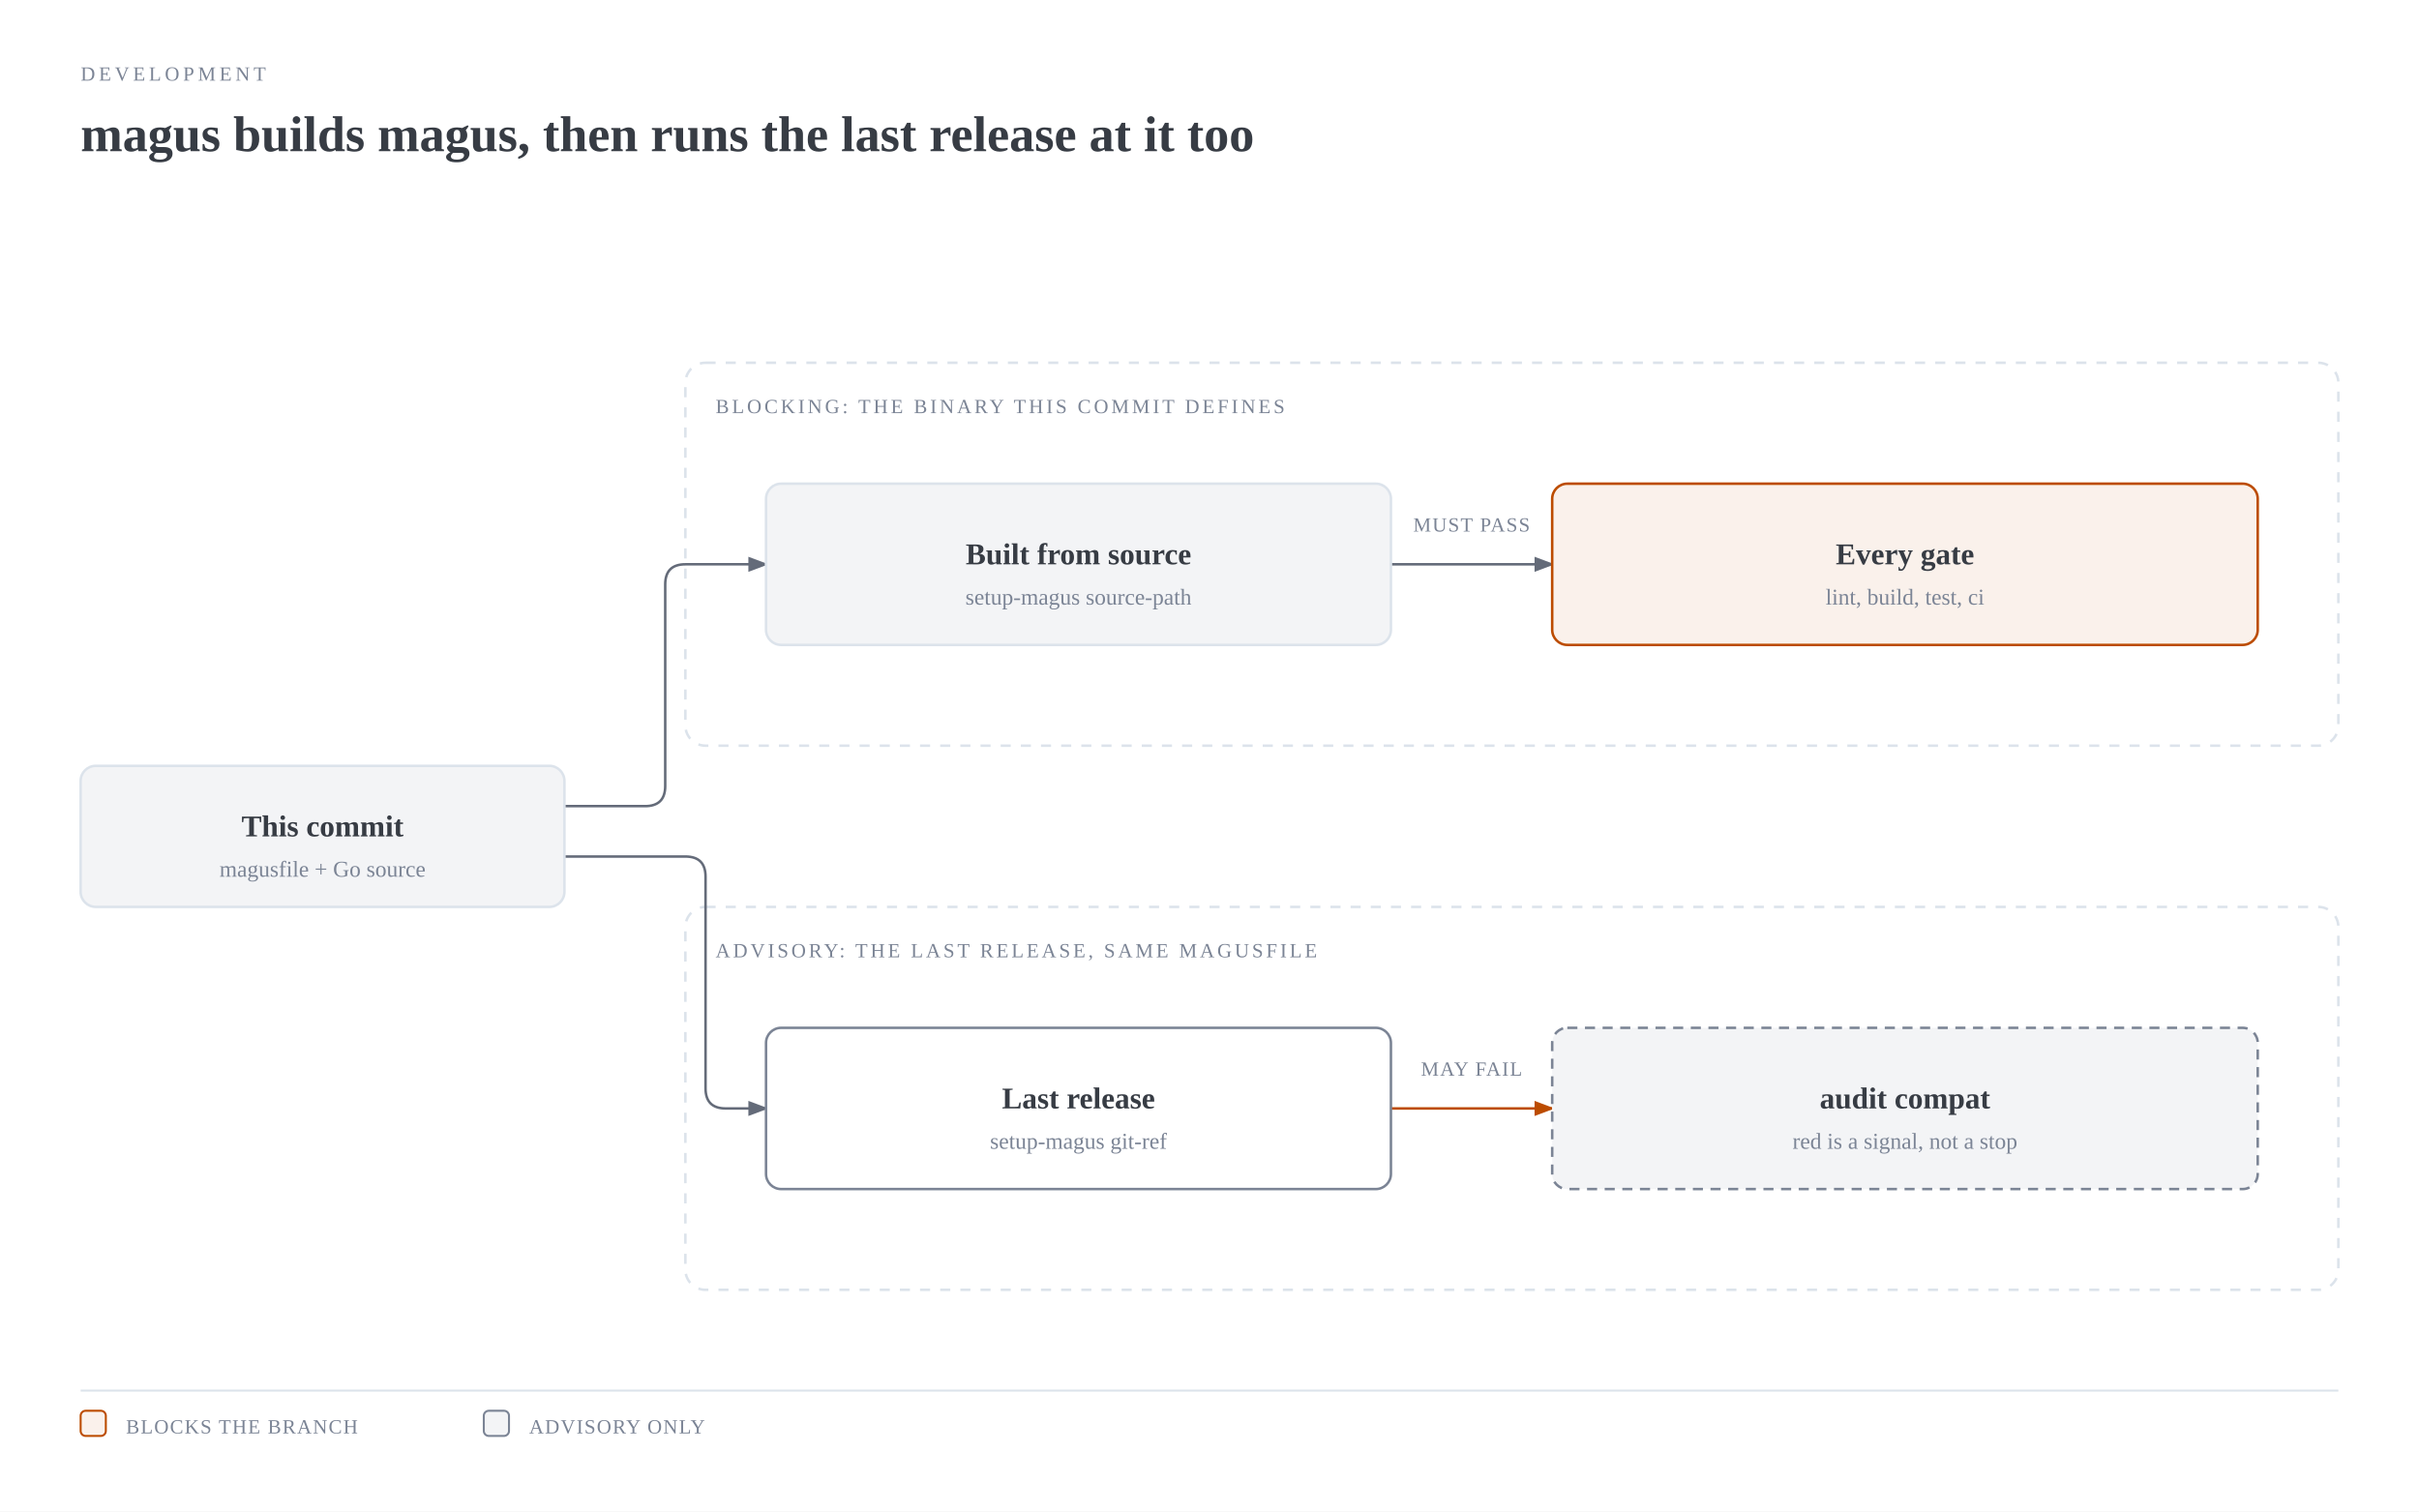
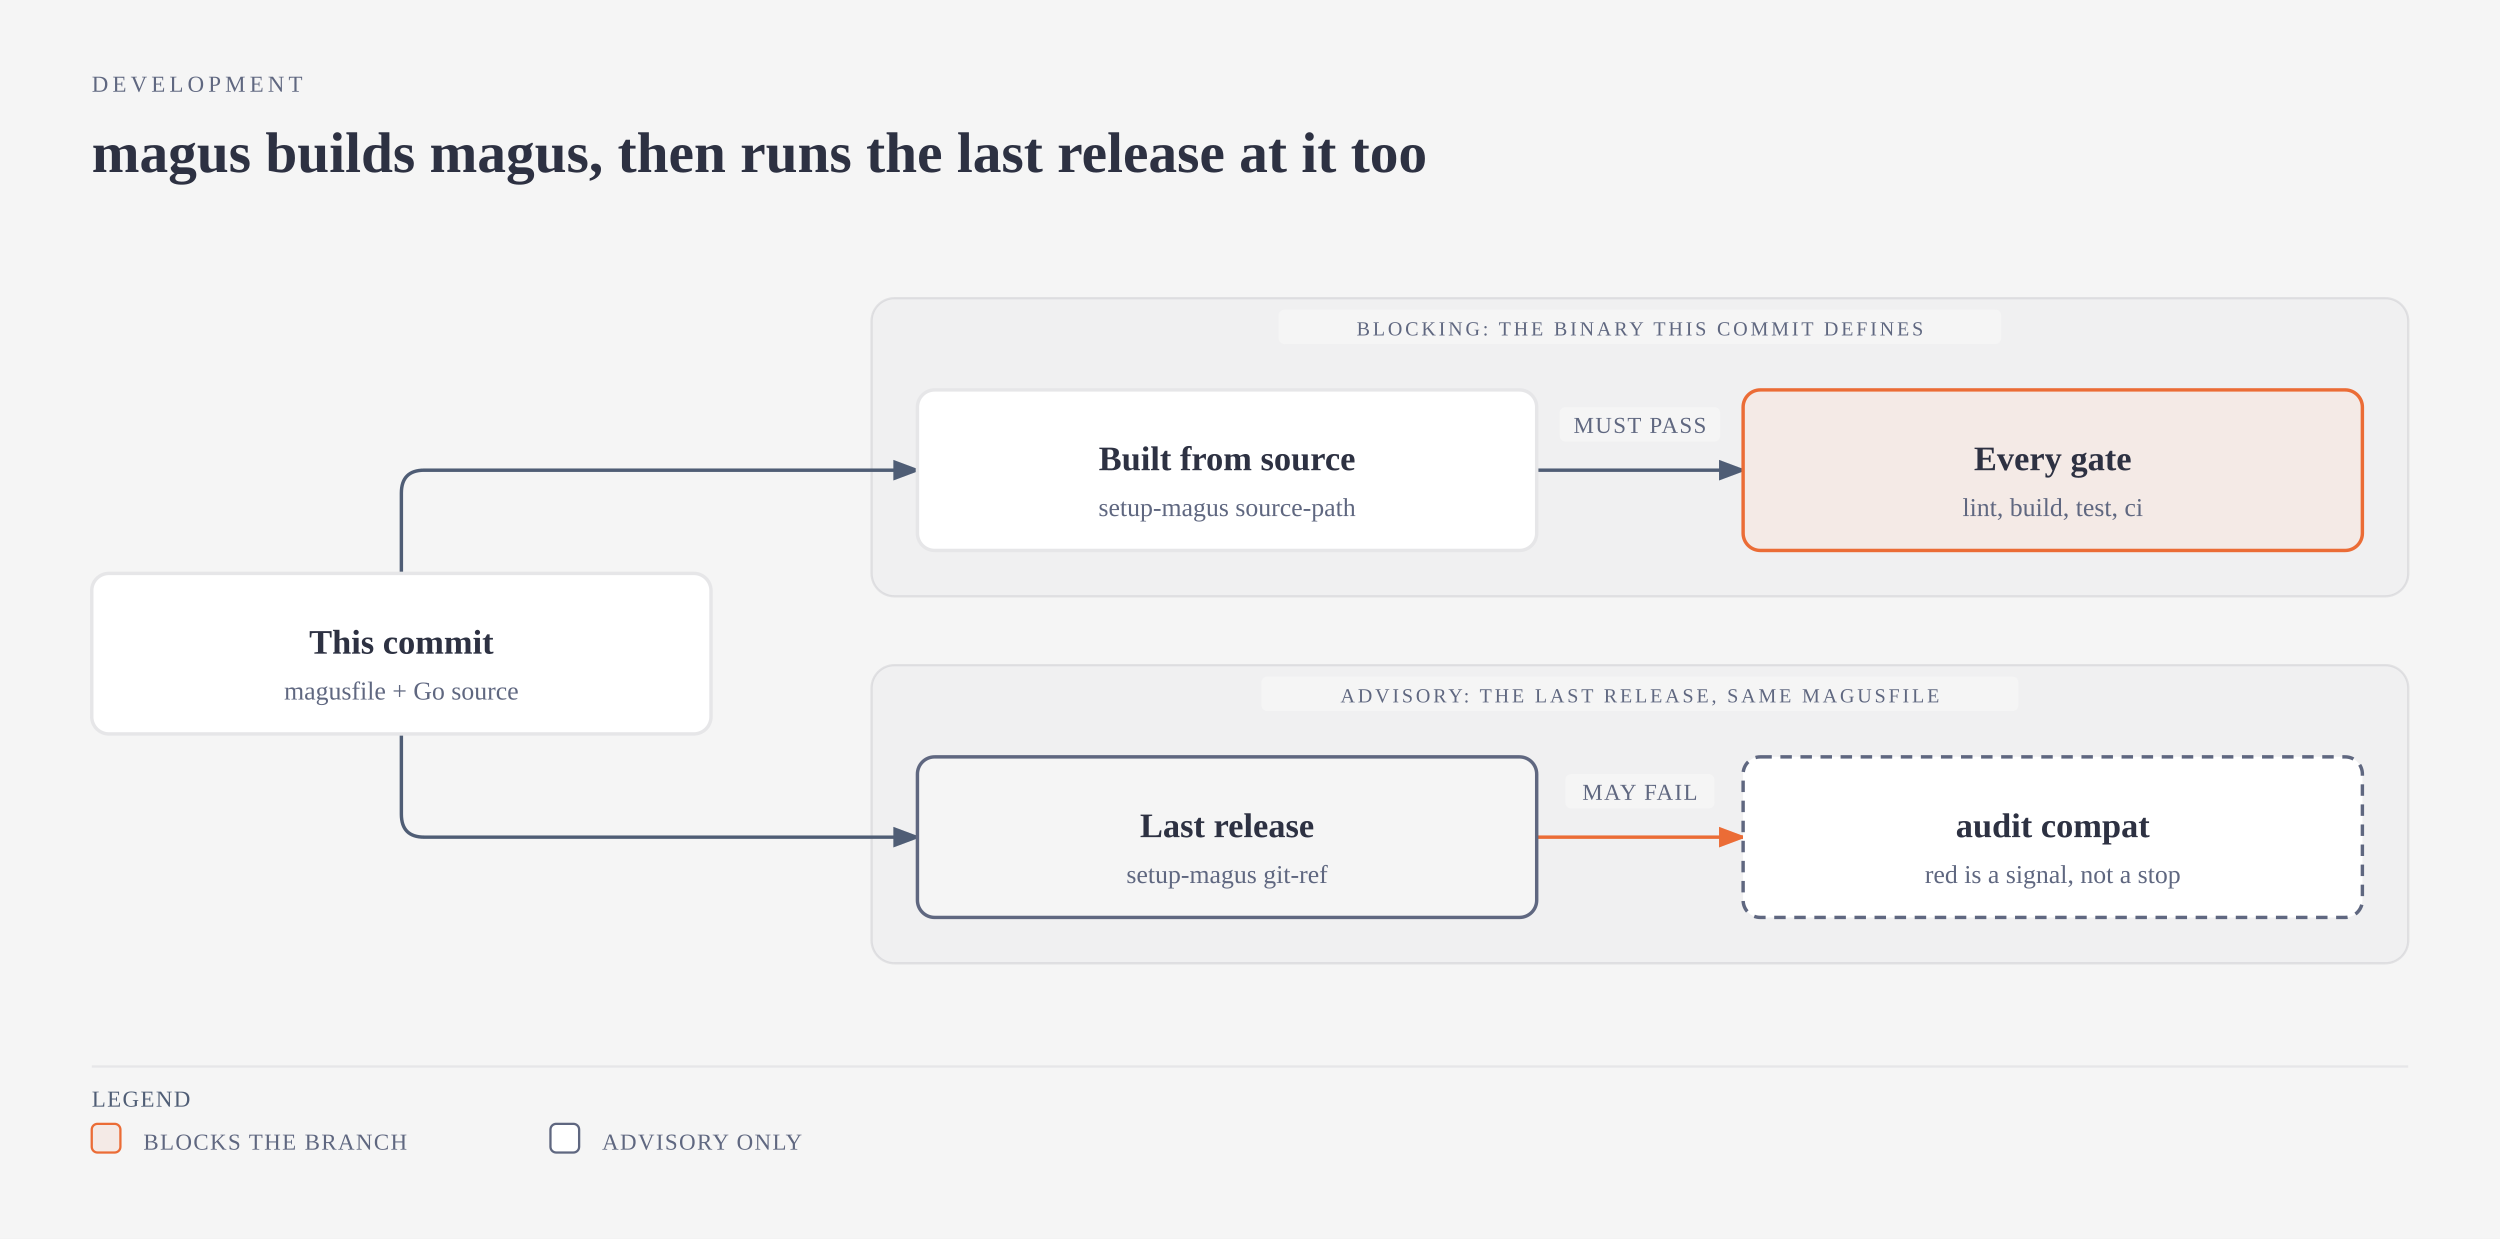
- <svg xmlns="http://www.w3.org/2000/svg" viewBox="0 0 960 600" width="960" height="600" role="img" aria-labelledby="dogfood-title dogfood-desc" class="magus-diagram">
+ <svg xmlns="http://www.w3.org/2000/svg" viewBox="0 0 872 432" width="872" height="432" role="img" aria-labelledby="dogfood-title dogfood-desc" class="magus-diagram">
  <defs>
    <marker id="dogfood-arrow-default" markerWidth="8" markerHeight="6" refX="7" refY="3" orient="auto">
-       <polygon points="0 0, 8 3, 0 6" fill="#646b79" />
+       <polygon points="0 0, 8 3, 0 6" fill="#4f5d75" />
    </marker>
    <marker id="dogfood-arrow-accent" markerWidth="8" markerHeight="6" refX="7" refY="3" orient="auto">
-       <polygon points="0 0, 8 3, 0 6" fill="#bc4c00" />
+       <polygon points="0 0, 8 3, 0 6" fill="#eb6c36" />
    </marker>
    <marker id="dogfood-arrow-link" markerWidth="8" markerHeight="6" refX="7" refY="3" orient="auto">
      <polygon points="0 0, 8 3, 0 6" fill="#2e5aa8" />
    </marker>
  </defs>
-   <rect width="100%" height="100%" fill="#ffffff" />
-   <text x="32" y="32" fill="#7b8495" font-size="8" font-family="var(--pico-font-family-monospace, monospace)" style="font-variant-ligatures:none" letter-spacing="0.18em">DEVELOPMENT</text>
-   <text x="32" y="60" fill="#373c44" font-size="20" font-weight="600" font-family="var(--pico-font-family, sans-serif)">magus builds magus, then runs the last release at it too</text>
+   <rect width="100%" height="100%" fill="#f5f5f5" />
+   <text x="32" y="32" fill="#5f6780" font-size="8" font-family="var(--pico-font-family-monospace, monospace)" style="font-variant-ligatures:none" letter-spacing="0.18em">DEVELOPMENT</text>
+   <text x="32" y="60" fill="#2d3142" font-size="20" font-weight="600" font-family="var(--pico-font-family, sans-serif)">magus builds magus, then runs the last release at it too</text>
  <g transform="translate(0,40)">
-     <rect x="272" y="104" width="656" height="152" rx="8" fill="none" stroke="#dce3eb" stroke-width="1" stroke-dasharray="4,4" />
-     <text x="284" y="124" fill="#7b8495" font-size="8" font-family="var(--pico-font-family-monospace, monospace)" style="font-variant-ligatures:none" letter-spacing="0.14em">BLOCKING: THE BINARY THIS COMMIT DEFINES</text>
-     <rect x="272" y="320" width="656" height="152" rx="8" fill="none" stroke="#dce3eb" stroke-width="1" stroke-dasharray="4,4" />
-     <text x="284" y="340" fill="#7b8495" font-size="8" font-family="var(--pico-font-family-monospace, monospace)" style="font-variant-ligatures:none" letter-spacing="0.14em">ADVISORY: THE LAST RELEASE, SAME MAGUSFILE</text>
-     <path d="M 224 280 L 256 280 Q 264 280 264 272 L 264 192 Q 264 184 272 184 L 304 184" fill="none" stroke="#646b79" stroke-width="1" marker-end="url(#dogfood-arrow-default)" />
-     <path d="M 224 300 L 272 300 Q 280 300 280 308 L 280 392 Q 280 400 288 400 L 304 400" fill="none" stroke="#646b79" stroke-width="1" marker-end="url(#dogfood-arrow-default)" />
-     <path d="M 552 184 L 616 184" fill="none" stroke="#646b79" stroke-width="1" marker-end="url(#dogfood-arrow-default)" />
-     <path d="M 552 400 L 616 400" fill="none" stroke="#bc4c00" stroke-width="1" marker-end="url(#dogfood-arrow-accent)" />
-     <rect x="556" y="162" width="56" height="12" rx="2" fill="#ffffff" />
-     <text x="584" y="171" fill="#7b8495" font-size="8" font-family="var(--pico-font-family-monospace, monospace)" style="font-variant-ligatures:none" text-anchor="middle" letter-spacing="0.06em">MUST PASS</text>
-     <rect x="558" y="378" width="52" height="12" rx="2" fill="#ffffff" />
-     <text x="584" y="387" fill="#7b8495" font-size="8" font-family="var(--pico-font-family-monospace, monospace)" style="font-variant-ligatures:none" text-anchor="middle" letter-spacing="0.06em">MAY FAIL</text>
-     <rect x="32" y="264" width="192" height="56" rx="6" fill="#ffffff" />
-     <rect x="32" y="264" width="192" height="56" rx="6" fill="#f3f4f6" stroke="#dce3eb" stroke-width="1" />
-     <text x="128" y="292" fill="#373c44" font-size="12" font-weight="600" font-family="var(--pico-font-family, sans-serif)" text-anchor="middle">This commit</text>
-     <text x="128" y="308" fill="#7b8495" font-size="9" font-family="var(--pico-font-family-monospace, monospace)" style="font-variant-ligatures:none" text-anchor="middle">magusfile + Go source</text>
-     <rect x="304" y="152" width="248" height="64" rx="6" fill="#ffffff" />
-     <rect x="304" y="152" width="248" height="64" rx="6" fill="#f3f4f6" stroke="#dce3eb" stroke-width="1" />
-     <text x="428" y="184" fill="#373c44" font-size="12" font-weight="600" font-family="var(--pico-font-family, sans-serif)" text-anchor="middle">Built from source</text>
-     <text x="428" y="200" fill="#7b8495" font-size="9" font-family="var(--pico-font-family-monospace, monospace)" style="font-variant-ligatures:none" text-anchor="middle">setup-magus source-path</text>
-     <rect x="616" y="152" width="280" height="64" rx="6" fill="#ffffff" />
-     <rect x="616" y="152" width="280" height="64" rx="6" fill="rgba(188,76,0,0.08)" stroke="#bc4c00" stroke-width="1" />
-     <text x="756" y="184" fill="#373c44" font-size="12" font-weight="600" font-family="var(--pico-font-family, sans-serif)" text-anchor="middle">Every gate</text>
-     <text x="756" y="200" fill="#7b8495" font-size="9" font-family="var(--pico-font-family-monospace, monospace)" style="font-variant-ligatures:none" text-anchor="middle">lint, build, test, ci</text>
-     <rect x="304" y="368" width="248" height="64" rx="6" fill="#ffffff" />
-     <rect x="304" y="368" width="248" height="64" rx="6" fill="#ffffff" stroke="#7b8495" stroke-width="1" />
-     <text x="428" y="400" fill="#373c44" font-size="12" font-weight="600" font-family="var(--pico-font-family, sans-serif)" text-anchor="middle">Last release</text>
-     <text x="428" y="416" fill="#7b8495" font-size="9" font-family="var(--pico-font-family-monospace, monospace)" style="font-variant-ligatures:none" text-anchor="middle">setup-magus git-ref</text>
-     <rect x="616" y="368" width="280" height="64" rx="6" fill="#ffffff" />
-     <rect x="616" y="368" width="280" height="64" rx="6" fill="#f3f4f6" stroke="#7b8495" stroke-width="1" stroke-dasharray="4,3" />
-     <text x="756" y="400" fill="#373c44" font-size="12" font-weight="600" font-family="var(--pico-font-family, sans-serif)" text-anchor="middle">audit compat</text>
-     <text x="756" y="416" fill="#7b8495" font-size="9" font-family="var(--pico-font-family-monospace, monospace)" style="font-variant-ligatures:none" text-anchor="middle">red is a signal, not a stop</text>
-     <line x1="32" y1="512" x2="928" y2="512" stroke="#dce3eb" stroke-width="0.8" />
-     <rect x="32" y="520" width="10" height="10" rx="2" fill="rgba(188,76,0,0.08)" stroke="#bc4c00" stroke-width="0.8" />
-     <text x="50" y="529" fill="#7b8495" font-size="8" font-family="var(--pico-font-family-monospace, monospace)" style="font-variant-ligatures:none" letter-spacing="0.06em">BLOCKS THE BRANCH</text>
-     <rect x="192" y="520" width="10" height="10" rx="2" fill="#f3f4f6" stroke="#7b8495" stroke-width="0.8" />
-     <text x="210" y="529" fill="#7b8495" font-size="8" font-family="var(--pico-font-family-monospace, monospace)" style="font-variant-ligatures:none" letter-spacing="0.06em">ADVISORY ONLY</text>
+     <rect x="304" y="64" width="536" height="104" rx="8" fill="#2d3142" fill-opacity="0.02" stroke="#2d3142" stroke-opacity="0.1" stroke-width="0.8" />
+     <rect x="446" y="68" width="252" height="12" rx="2" fill="#f5f5f5" />
+     <text x="572" y="77" fill="#5f6780" font-size="7" font-family="var(--pico-font-family-monospace, monospace)" style="font-variant-ligatures:none" text-anchor="middle" letter-spacing="0.14em">BLOCKING: THE BINARY THIS COMMIT DEFINES</text>
+     <rect x="304" y="192" width="536" height="104" rx="8" fill="#2d3142" fill-opacity="0.02" stroke="#2d3142" stroke-opacity="0.1" stroke-width="0.8" />
+     <rect x="440" y="196" width="264" height="12" rx="2" fill="#f5f5f5" />
+     <text x="572" y="205" fill="#5f6780" font-size="7" font-family="var(--pico-font-family-monospace, monospace)" style="font-variant-ligatures:none" text-anchor="middle" letter-spacing="0.14em">ADVISORY: THE LAST RELEASE, SAME MAGUSFILE</text>
+     <path data-edge="external:This commit-&gt;external:Built from source" id="dogfood-edge-external_3aThis_20commit-external_3aBuilt_20from_20source" d="M 140 160 L 140 132 Q 140 124 148 124 L 320 124" fill="none" stroke="#4f5d75" stroke-width="1.2" marker-end="url(#dogfood-arrow-default)" />
+     <path data-edge="external:This commit-&gt;external:Last release" id="dogfood-edge-external_3aThis_20commit-external_3aLast_20release" d="M 140 216 L 140 244 Q 140 252 148 252 L 320 252" fill="none" stroke="#4f5d75" stroke-width="1.2" marker-end="url(#dogfood-arrow-default)" />
+     <path data-edge="external:Built from source-&gt;external:Every gate" id="dogfood-edge-external_3aBuilt_20from_20source-external_3aEvery_20gate" d="M 536 124 L 608 124" fill="none" stroke="#4f5d75" stroke-width="1.2" marker-end="url(#dogfood-arrow-default)" />
+     <path data-edge="external:Last release-&gt;external:audit compat" id="dogfood-edge-external_3aLast_20release-external_3aaudit_20compat" d="M 536 252 L 608 252" fill="none" stroke="#eb6c36" stroke-width="1.2" marker-end="url(#dogfood-arrow-accent)" />
+     <rect x="544" y="102" width="56" height="12" rx="2" fill="#f5f5f5" />
+     <text x="572" y="111" fill="#5f6780" font-size="8" font-family="var(--pico-font-family-monospace, monospace)" style="font-variant-ligatures:none" text-anchor="middle" letter-spacing="0.06em">MUST PASS</text>
+     <rect x="546" y="230" width="52" height="12" rx="2" fill="#f5f5f5" />
+     <text x="572" y="239" fill="#5f6780" font-size="8" font-family="var(--pico-font-family-monospace, monospace)" style="font-variant-ligatures:none" text-anchor="middle" letter-spacing="0.06em">MAY FAIL</text>
+     <g data-node="external:This commit">
+       <rect x="32" y="160" width="216" height="56" rx="6" fill="#f5f5f5" />
+       <rect x="32" y="160" width="216" height="56" rx="6" fill="#ffffff" stroke="#e6e6e8" stroke-width="1.2" />
+       <text x="140" y="188" fill="#2d3142" font-size="12" font-weight="600" font-family="var(--pico-font-family, sans-serif)" text-anchor="middle">This commit</text>
+       <text x="140" y="204" fill="#5f6780" font-size="9" font-family="var(--pico-font-family-monospace, monospace)" style="font-variant-ligatures:none" text-anchor="middle">magusfile + Go source</text>
+     </g>
+     <g data-node="external:Built from source">
+       <rect x="320" y="96" width="216" height="56" rx="6" fill="#f5f5f5" />
+       <rect x="320" y="96" width="216" height="56" rx="6" fill="#ffffff" stroke="#e6e6e8" stroke-width="1.2" />
+       <text x="428" y="124" fill="#2d3142" font-size="12" font-weight="600" font-family="var(--pico-font-family, sans-serif)" text-anchor="middle">Built from source</text>
+       <text x="428" y="140" fill="#5f6780" font-size="9" font-family="var(--pico-font-family-monospace, monospace)" style="font-variant-ligatures:none" text-anchor="middle">setup-magus source-path</text>
+     </g>
+     <g data-node="external:Last release">
+       <rect x="320" y="224" width="216" height="56" rx="6" fill="#f5f5f5" />
+       <rect x="320" y="224" width="216" height="56" rx="6" fill="#f5f5f5" stroke="#5f6780" stroke-width="1.2" />
+       <text x="428" y="252" fill="#2d3142" font-size="12" font-weight="600" font-family="var(--pico-font-family, sans-serif)" text-anchor="middle">Last release</text>
+       <text x="428" y="268" fill="#5f6780" font-size="9" font-family="var(--pico-font-family-monospace, monospace)" style="font-variant-ligatures:none" text-anchor="middle">setup-magus git-ref</text>
+     </g>
+     <g data-node="external:Every gate">
+       <rect x="608" y="96" width="216" height="56" rx="6" fill="#f5f5f5" />
+       <rect x="608" y="96" width="216" height="56" rx="6" fill="#f4eae6" stroke="#eb6c36" stroke-width="1.2" />
+       <text x="716" y="124" fill="#2d3142" font-size="12" font-weight="600" font-family="var(--pico-font-family, sans-serif)" text-anchor="middle">Every gate</text>
+       <text x="716" y="140" fill="#5f6780" font-size="9" font-family="var(--pico-font-family-monospace, monospace)" style="font-variant-ligatures:none" text-anchor="middle">lint, build, test, ci</text>
+     </g>
+     <g data-node="external:audit compat">
+       <rect x="608" y="224" width="216" height="56" rx="6" fill="#f5f5f5" />
+       <rect x="608" y="224" width="216" height="56" rx="6" fill="#ffffff" stroke="#5f6780" stroke-width="1.2" stroke-dasharray="4,3" />
+       <text x="716" y="252" fill="#2d3142" font-size="12" font-weight="600" font-family="var(--pico-font-family, sans-serif)" text-anchor="middle">audit compat</text>
+       <text x="716" y="268" fill="#5f6780" font-size="9" font-family="var(--pico-font-family-monospace, monospace)" style="font-variant-ligatures:none" text-anchor="middle">red is a signal, not a stop</text>
+     </g>
+     <line x1="32" y1="332" x2="840" y2="332" stroke="#e6e6e8" stroke-width="0.8" />
+     <text x="32" y="346" fill="#4f5d75" font-size="8" font-family="var(--pico-font-family-monospace, monospace)" style="font-variant-ligatures:none" letter-spacing="0.06em">LEGEND</text>
+     <rect x="32" y="352" width="10" height="10" rx="2" fill="#f4eae6" stroke="#eb6c36" stroke-width="0.8" />
+     <text x="50" y="361" fill="#5f6780" font-size="8" font-family="var(--pico-font-family-monospace, monospace)" style="font-variant-ligatures:none" letter-spacing="0.06em">BLOCKS THE BRANCH</text>
+     <rect x="192" y="352" width="10" height="10" rx="2" fill="#ffffff" stroke="#5f6780" stroke-width="0.8" />
+     <text x="210" y="361" fill="#5f6780" font-size="8" font-family="var(--pico-font-family-monospace, monospace)" style="font-variant-ligatures:none" letter-spacing="0.06em">ADVISORY ONLY</text>
  </g>
</svg>
